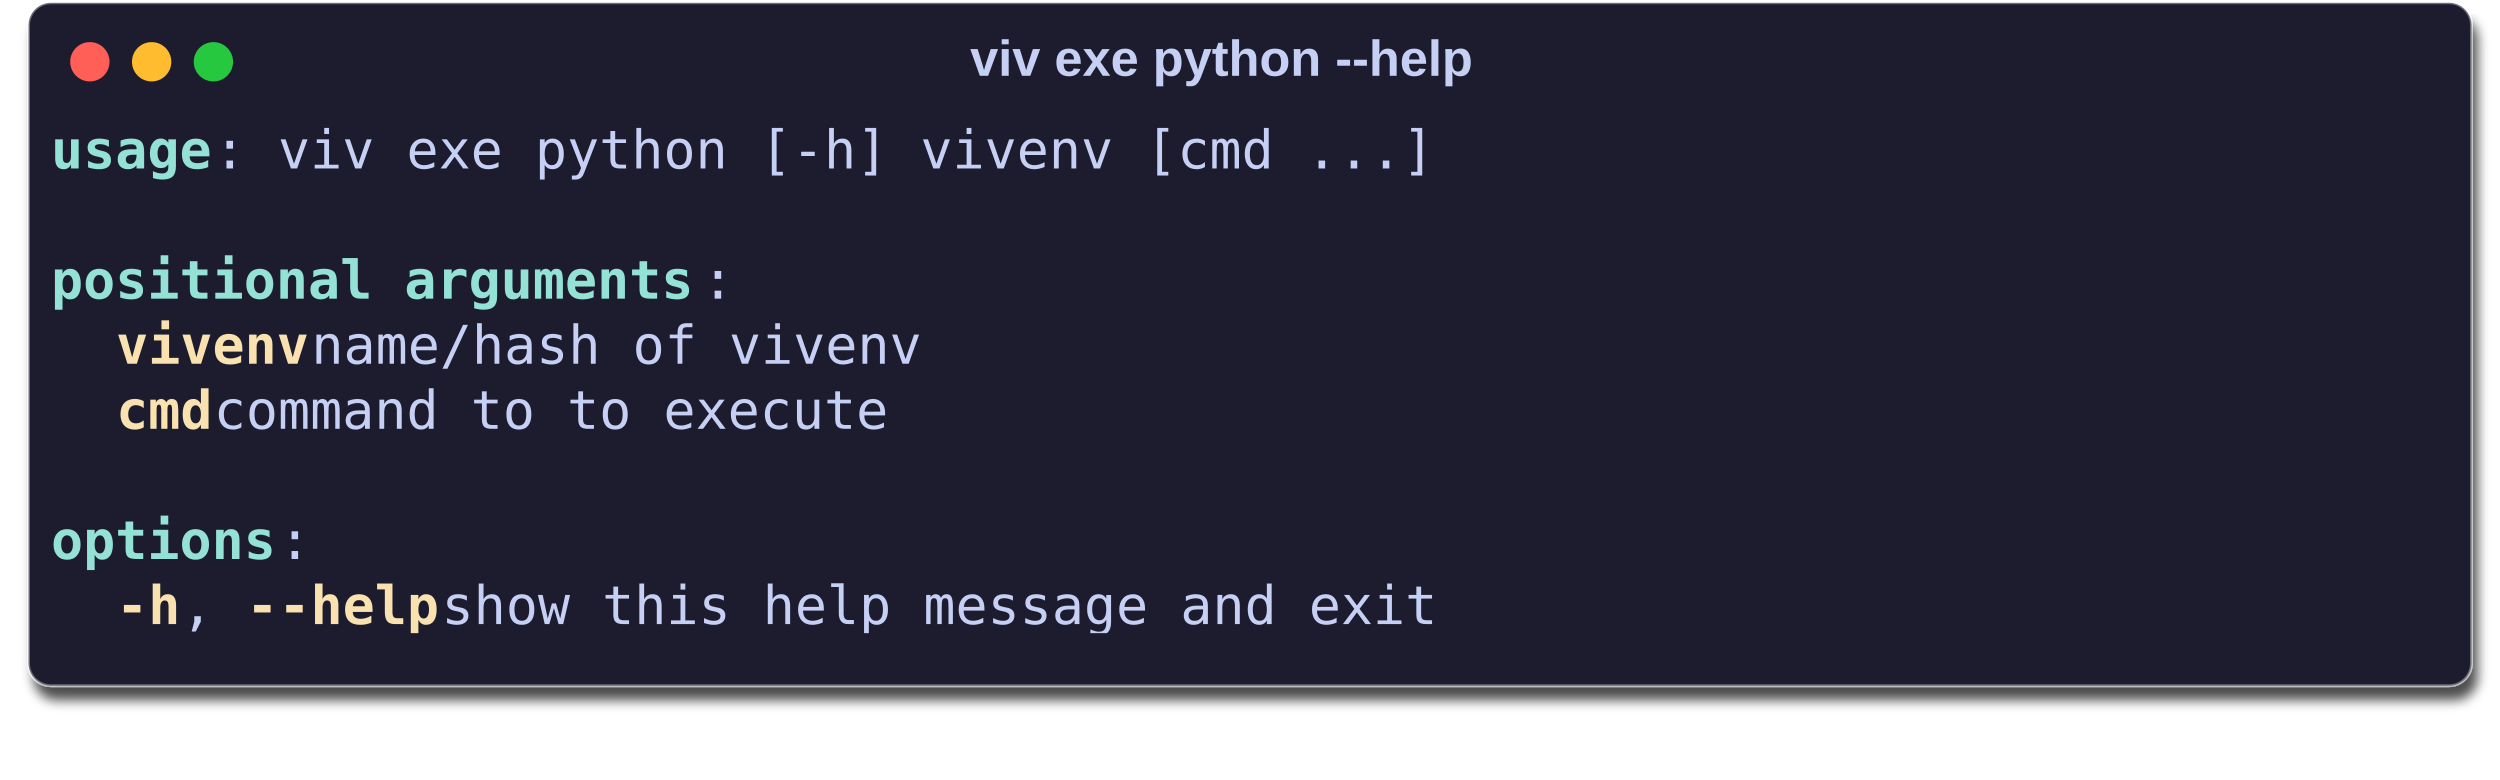
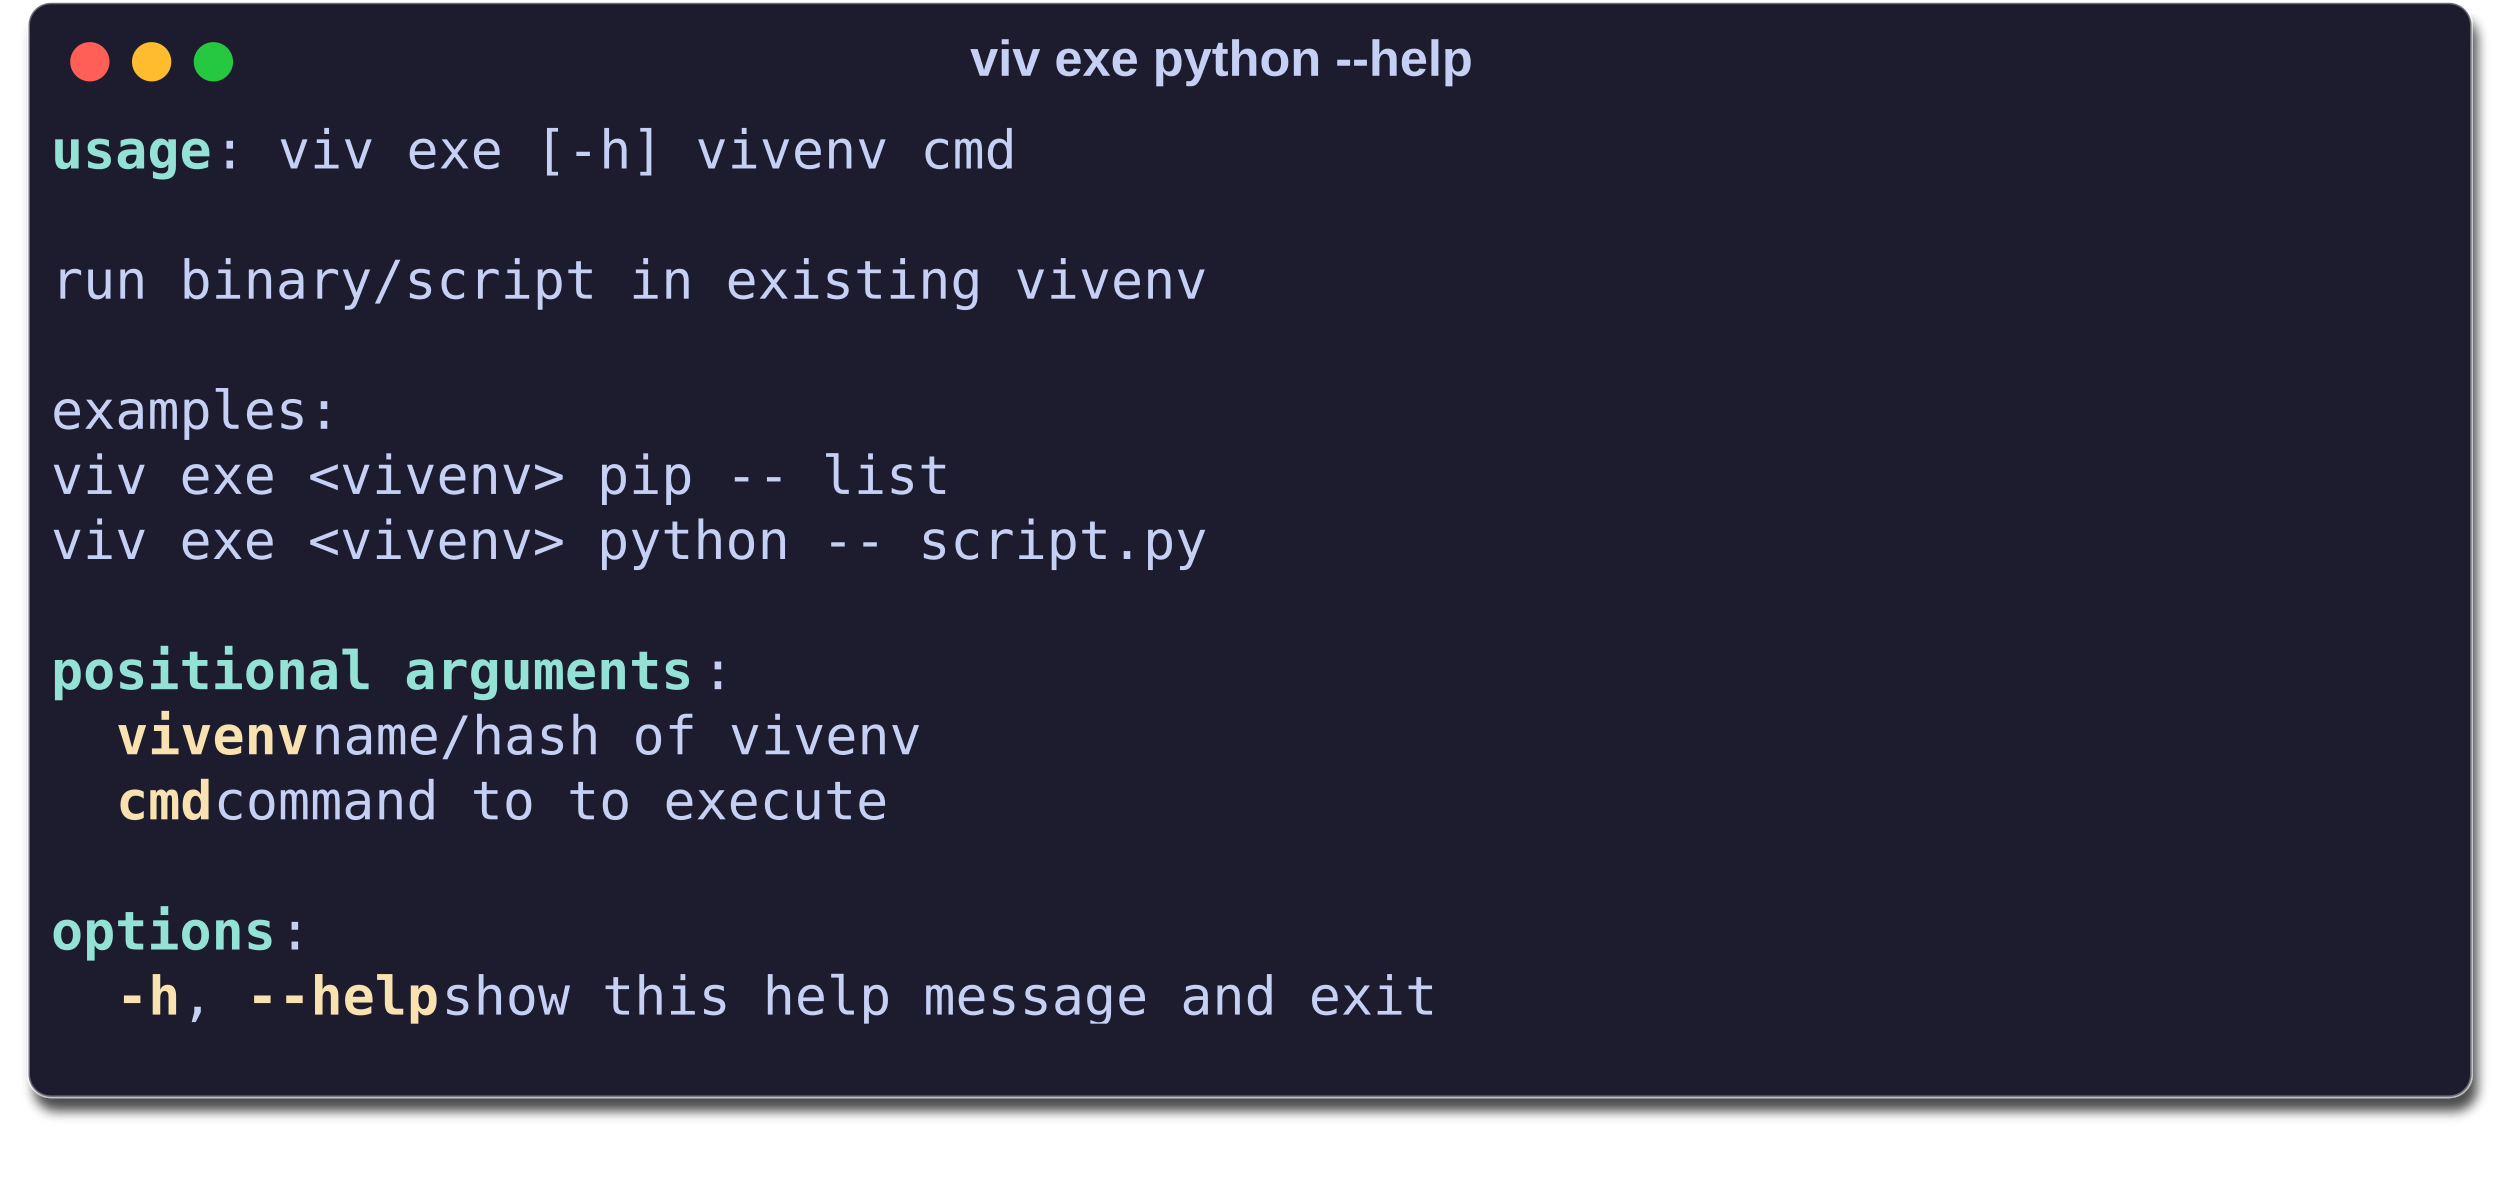
- <svg xmlns="http://www.w3.org/2000/svg" class="rich-terminal shadow" viewBox="0 0 890.333 277.533">
+ <svg xmlns="http://www.w3.org/2000/svg" class="rich-terminal shadow" viewBox="0 0 890.333 423.933">
  <style>

    @font-face {
        font-family: "Fira Code";
        src: local("FiraCode-Regular"),
                url("https://cdnjs.cloudflare.com/ajax/libs/firacode/6.2.0/woff2/FiraCode-Regular.woff2") format("woff2"),
                url("https://cdnjs.cloudflare.com/ajax/libs/firacode/6.2.0/woff/FiraCode-Regular.woff") format("woff");
        font-style: normal;
        font-weight: 400;
    }
    @font-face {
        font-family: "Fira Code";
        src: local("FiraCode-Bold"),
                url("https://cdnjs.cloudflare.com/ajax/libs/firacode/6.2.0/woff2/FiraCode-Bold.woff2") format("woff2"),
                url("https://cdnjs.cloudflare.com/ajax/libs/firacode/6.2.0/woff/FiraCode-Bold.woff") format("woff");
        font-style: bold;
        font-weight: 700;
    }

-     .terminal-1517577456-matrix {
+     .terminal-2696068080-matrix {
        font-family: Fira Code, monospace;
        font-size: 20px;
        line-height: 24.4px;
        font-variant-east-asian: full-width;
    }

-     .terminal-1517577456-title {
+     .terminal-2696068080-title {
        font-size: 18px;
        font-weight: bold;
        font-family: arial;
    }

    .shadow {
        -webkit-filter: drop-shadow( 2px 5px 2px rgba(0, 0, 0, .7));
        filter: drop-shadow( 2px 5px 2px rgba(0, 0, 0, .7));
    }
-     .terminal-1517577456-r1 { fill: #94e2d5;font-weight: bold }
- .terminal-1517577456-r2 { fill: #c6d0f5 }
- .terminal-1517577456-r3 { fill: #f9e2af;font-weight: bold }
+     .terminal-2696068080-r1 { fill: #94e2d5;font-weight: bold }
+ .terminal-2696068080-r2 { fill: #c6d0f5 }
+ .terminal-2696068080-r3 { fill: #f9e2af;font-weight: bold }
    </style>
  <defs>
-     <clipPath id="terminal-1517577456-clip-terminal">
-       <rect x="0" y="0" width="853.0" height="194.2" />
+     <clipPath id="terminal-2696068080-clip-terminal">
+       <rect x="0" y="0" width="853.0" height="340.6" />
    </clipPath>
-     <clipPath id="terminal-1517577456-line-0">
+     <clipPath id="terminal-2696068080-line-0">
      <rect x="0" y="1.5" width="854" height="24.65" />
    </clipPath>
-     <clipPath id="terminal-1517577456-line-1">
+     <clipPath id="terminal-2696068080-line-1">
      <rect x="0" y="25.9" width="854" height="24.65" />
    </clipPath>
-     <clipPath id="terminal-1517577456-line-2">
+     <clipPath id="terminal-2696068080-line-2">
      <rect x="0" y="50.3" width="854" height="24.65" />
    </clipPath>
-     <clipPath id="terminal-1517577456-line-3">
+     <clipPath id="terminal-2696068080-line-3">
      <rect x="0" y="74.7" width="854" height="24.65" />
    </clipPath>
-     <clipPath id="terminal-1517577456-line-4">
+     <clipPath id="terminal-2696068080-line-4">
      <rect x="0" y="99.1" width="854" height="24.65" />
    </clipPath>
-     <clipPath id="terminal-1517577456-line-5">
+     <clipPath id="terminal-2696068080-line-5">
      <rect x="0" y="123.5" width="854" height="24.65" />
    </clipPath>
-     <clipPath id="terminal-1517577456-line-6">
+     <clipPath id="terminal-2696068080-line-6">
      <rect x="0" y="147.9" width="854" height="24.65" />
    </clipPath>
+     <clipPath id="terminal-2696068080-line-7">
+       <rect x="0" y="172.3" width="854" height="24.65" />
+     </clipPath>
+     <clipPath id="terminal-2696068080-line-8">
+       <rect x="0" y="196.7" width="854" height="24.65" />
+     </clipPath>
+     <clipPath id="terminal-2696068080-line-9">
+       <rect x="0" y="221.1" width="854" height="24.65" />
+     </clipPath>
+     <clipPath id="terminal-2696068080-line-10">
+       <rect x="0" y="245.5" width="854" height="24.65" />
+     </clipPath>
+     <clipPath id="terminal-2696068080-line-11">
+       <rect x="0" y="269.9" width="854" height="24.65" />
+     </clipPath>
+     <clipPath id="terminal-2696068080-line-12">
+       <rect x="0" y="294.3" width="854" height="24.65" />
+     </clipPath>
  </defs>
-   <rect fill="#1e1e2e" stroke="rgba(255,255,255,0.35)" stroke-width="1" x="10.167" y="1" width="870" height="243.2" rx="8" />
-   <text class="terminal-1517577456-title" fill="#c6d0f5" text-anchor="middle" x="435" y="27">viv exe python --help</text>
+   <rect fill="#1e1e2e" stroke="rgba(255,255,255,0.35)" stroke-width="1" x="10.167" y="1" width="870" height="389.6" rx="8" />
+   <text class="terminal-2696068080-title" fill="#c6d0f5" text-anchor="middle" x="435" y="27">viv exe python --help</text>
  <g transform="translate(32,22)">
    <circle cx="0" cy="0" r="7" fill="#ff5f57" />
    <circle cx="22" cy="0" r="7" fill="#febc2e" />
    <circle cx="44" cy="0" r="7" fill="#28c840" />
  </g>
-   <g transform="translate(18.16667, 41) scale(.95)" clip-path="url(#terminal-1517577456-clip-terminal)">
-     <g class="terminal-1517577456-matrix">
-       <text class="terminal-1517577456-r1" x="0" y="20" textLength="61" clip-path="url(#terminal-1517577456-line-0)">usage</text>
-       <text class="terminal-1517577456-r2" x="61" y="20" textLength="463.6" clip-path="url(#terminal-1517577456-line-0)">: viv exe python [-h] vivenv [cmd ...]</text>
-       <text class="terminal-1517577456-r2" x="854" y="20" textLength="12.2" clip-path="url(#terminal-1517577456-line-0)">
+   <g transform="translate(18.16667, 41) scale(.95)" clip-path="url(#terminal-2696068080-clip-terminal)">
+     <g class="terminal-2696068080-matrix">
+       <text class="terminal-2696068080-r1" x="0" y="20" textLength="61" clip-path="url(#terminal-2696068080-line-0)">usage</text>
+       <text class="terminal-2696068080-r2" x="61" y="20" textLength="305" clip-path="url(#terminal-2696068080-line-0)">: viv exe [-h] vivenv cmd</text>
+       <text class="terminal-2696068080-r2" x="854" y="20" textLength="12.2" clip-path="url(#terminal-2696068080-line-0)">
</text>
-       <text class="terminal-1517577456-r2" x="854" y="44.4" textLength="12.2" clip-path="url(#terminal-1517577456-line-1)">
+       <text class="terminal-2696068080-r2" x="854" y="44.4" textLength="12.2" clip-path="url(#terminal-2696068080-line-1)">
</text>
-       <text class="terminal-1517577456-r1" x="0" y="68.8" textLength="244" clip-path="url(#terminal-1517577456-line-2)">positional arguments</text>
-       <text class="terminal-1517577456-r2" x="244" y="68.8" textLength="12.2" clip-path="url(#terminal-1517577456-line-2)">:</text>
-       <text class="terminal-1517577456-r2" x="854" y="68.8" textLength="12.2" clip-path="url(#terminal-1517577456-line-2)">
+       <text class="terminal-2696068080-r2" x="0" y="68.8" textLength="439.2" clip-path="url(#terminal-2696068080-line-2)">run binary/script in existing vivenv</text>
+       <text class="terminal-2696068080-r2" x="854" y="68.8" textLength="12.2" clip-path="url(#terminal-2696068080-line-2)">
</text>
-       <text class="terminal-1517577456-r3" x="24.4" y="93.2" textLength="73.2" clip-path="url(#terminal-1517577456-line-3)">vivenv</text>
-       <text class="terminal-1517577456-r2" x="97.6" y="93.2" textLength="329.4" clip-path="url(#terminal-1517577456-line-3)">        name/hash of vivenv</text>
-       <text class="terminal-1517577456-r2" x="854" y="93.2" textLength="12.2" clip-path="url(#terminal-1517577456-line-3)">
+       <text class="terminal-2696068080-r2" x="854" y="93.2" textLength="12.2" clip-path="url(#terminal-2696068080-line-3)">
</text>
-       <text class="terminal-1517577456-r3" x="24.4" y="117.6" textLength="36.6" clip-path="url(#terminal-1517577456-line-4)">cmd</text>
-       <text class="terminal-1517577456-r2" x="61" y="117.6" textLength="390.4" clip-path="url(#terminal-1517577456-line-4)">           command to to execute</text>
-       <text class="terminal-1517577456-r2" x="854" y="117.6" textLength="12.2" clip-path="url(#terminal-1517577456-line-4)">
+       <text class="terminal-2696068080-r2" x="0" y="117.6" textLength="109.8" clip-path="url(#terminal-2696068080-line-4)">examples:</text>
+       <text class="terminal-2696068080-r2" x="854" y="117.6" textLength="12.2" clip-path="url(#terminal-2696068080-line-4)">
</text>
-       <text class="terminal-1517577456-r2" x="854" y="142" textLength="12.2" clip-path="url(#terminal-1517577456-line-5)">
+       <text class="terminal-2696068080-r2" x="0" y="142" textLength="390.4" clip-path="url(#terminal-2696068080-line-5)">    viv exe &lt;vivenv&gt; pip -- list</text>
+       <text class="terminal-2696068080-r2" x="854" y="142" textLength="12.2" clip-path="url(#terminal-2696068080-line-5)">
</text>
-       <text class="terminal-1517577456-r1" x="0" y="166.4" textLength="85.4" clip-path="url(#terminal-1517577456-line-6)">options</text>
-       <text class="terminal-1517577456-r2" x="85.4" y="166.4" textLength="12.2" clip-path="url(#terminal-1517577456-line-6)">:</text>
-       <text class="terminal-1517577456-r2" x="854" y="166.4" textLength="12.2" clip-path="url(#terminal-1517577456-line-6)">
+       <text class="terminal-2696068080-r2" x="0" y="166.4" textLength="488" clip-path="url(#terminal-2696068080-line-6)">    viv exe &lt;vivenv&gt; python -- script.py</text>
+       <text class="terminal-2696068080-r2" x="854" y="166.4" textLength="12.2" clip-path="url(#terminal-2696068080-line-6)">
</text>
-       <text class="terminal-1517577456-r3" x="24.4" y="190.8" textLength="24.4" clip-path="url(#terminal-1517577456-line-7)">-h</text>
-       <text class="terminal-1517577456-r2" x="48.8" y="190.8" textLength="24.4" clip-path="url(#terminal-1517577456-line-7)">, </text>
-       <text class="terminal-1517577456-r3" x="73.2" y="190.8" textLength="73.2" clip-path="url(#terminal-1517577456-line-7)">--help</text>
-       <text class="terminal-1517577456-r2" x="146.4" y="190.8" textLength="427" clip-path="url(#terminal-1517577456-line-7)">    show this help message and exit</text>
-       <text class="terminal-1517577456-r2" x="854" y="190.8" textLength="12.2" clip-path="url(#terminal-1517577456-line-7)">
+       <text class="terminal-2696068080-r2" x="854" y="190.8" textLength="12.2" clip-path="url(#terminal-2696068080-line-7)">
+ </text>
+       <text class="terminal-2696068080-r1" x="0" y="215.2" textLength="244" clip-path="url(#terminal-2696068080-line-8)">positional arguments</text>
+       <text class="terminal-2696068080-r2" x="244" y="215.2" textLength="12.2" clip-path="url(#terminal-2696068080-line-8)">:</text>
+       <text class="terminal-2696068080-r2" x="854" y="215.2" textLength="12.2" clip-path="url(#terminal-2696068080-line-8)">
+ </text>
+       <text class="terminal-2696068080-r3" x="24.4" y="239.6" textLength="73.2" clip-path="url(#terminal-2696068080-line-9)">vivenv</text>
+       <text class="terminal-2696068080-r2" x="97.6" y="239.6" textLength="329.4" clip-path="url(#terminal-2696068080-line-9)">        name/hash of vivenv</text>
+       <text class="terminal-2696068080-r2" x="854" y="239.6" textLength="12.2" clip-path="url(#terminal-2696068080-line-9)">
+ </text>
+       <text class="terminal-2696068080-r3" x="24.4" y="264" textLength="36.6" clip-path="url(#terminal-2696068080-line-10)">cmd</text>
+       <text class="terminal-2696068080-r2" x="61" y="264" textLength="390.4" clip-path="url(#terminal-2696068080-line-10)">           command to to execute</text>
+       <text class="terminal-2696068080-r2" x="854" y="264" textLength="12.2" clip-path="url(#terminal-2696068080-line-10)">
+ </text>
+       <text class="terminal-2696068080-r2" x="854" y="288.4" textLength="12.2" clip-path="url(#terminal-2696068080-line-11)">
+ </text>
+       <text class="terminal-2696068080-r1" x="0" y="312.8" textLength="85.4" clip-path="url(#terminal-2696068080-line-12)">options</text>
+       <text class="terminal-2696068080-r2" x="85.4" y="312.8" textLength="12.2" clip-path="url(#terminal-2696068080-line-12)">:</text>
+       <text class="terminal-2696068080-r2" x="854" y="312.8" textLength="12.2" clip-path="url(#terminal-2696068080-line-12)">
+ </text>
+       <text class="terminal-2696068080-r3" x="24.4" y="337.2" textLength="24.4" clip-path="url(#terminal-2696068080-line-13)">-h</text>
+       <text class="terminal-2696068080-r2" x="48.8" y="337.2" textLength="24.4" clip-path="url(#terminal-2696068080-line-13)">, </text>
+       <text class="terminal-2696068080-r3" x="73.2" y="337.2" textLength="73.2" clip-path="url(#terminal-2696068080-line-13)">--help</text>
+       <text class="terminal-2696068080-r2" x="146.4" y="337.2" textLength="427" clip-path="url(#terminal-2696068080-line-13)">    show this help message and exit</text>
+       <text class="terminal-2696068080-r2" x="854" y="337.2" textLength="12.2" clip-path="url(#terminal-2696068080-line-13)">
</text>
    </g>
  </g>
</svg>
